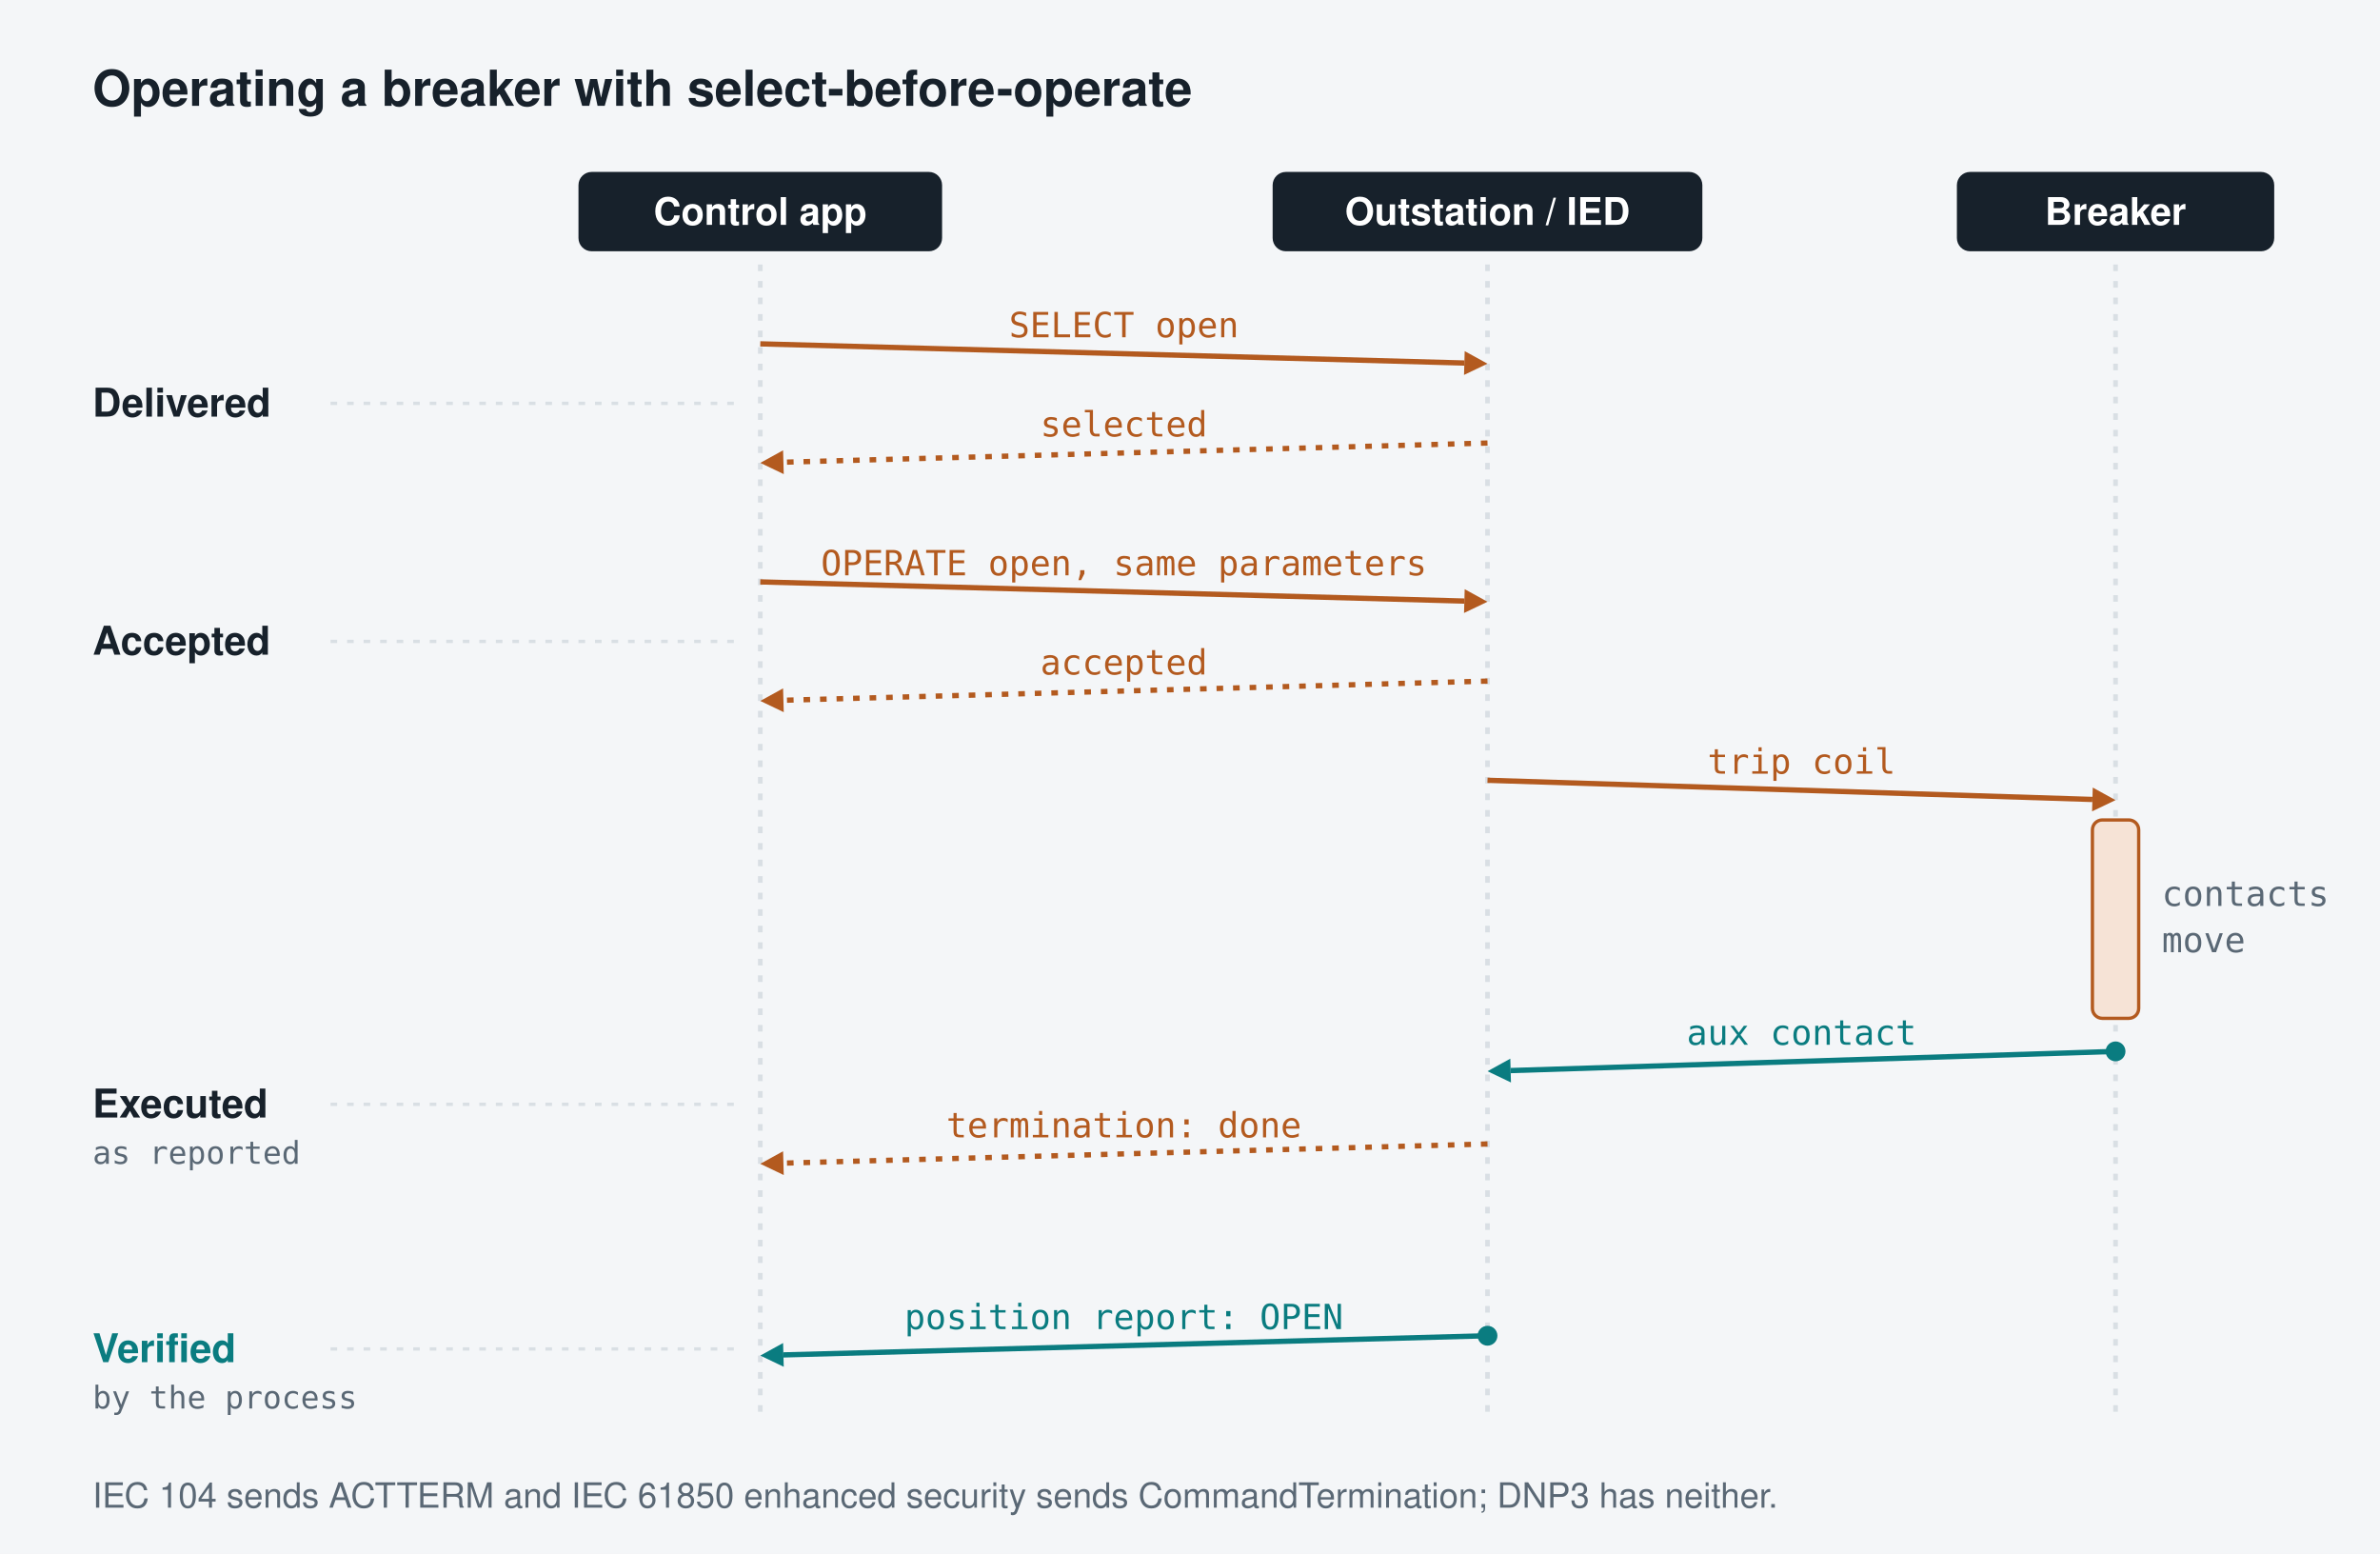
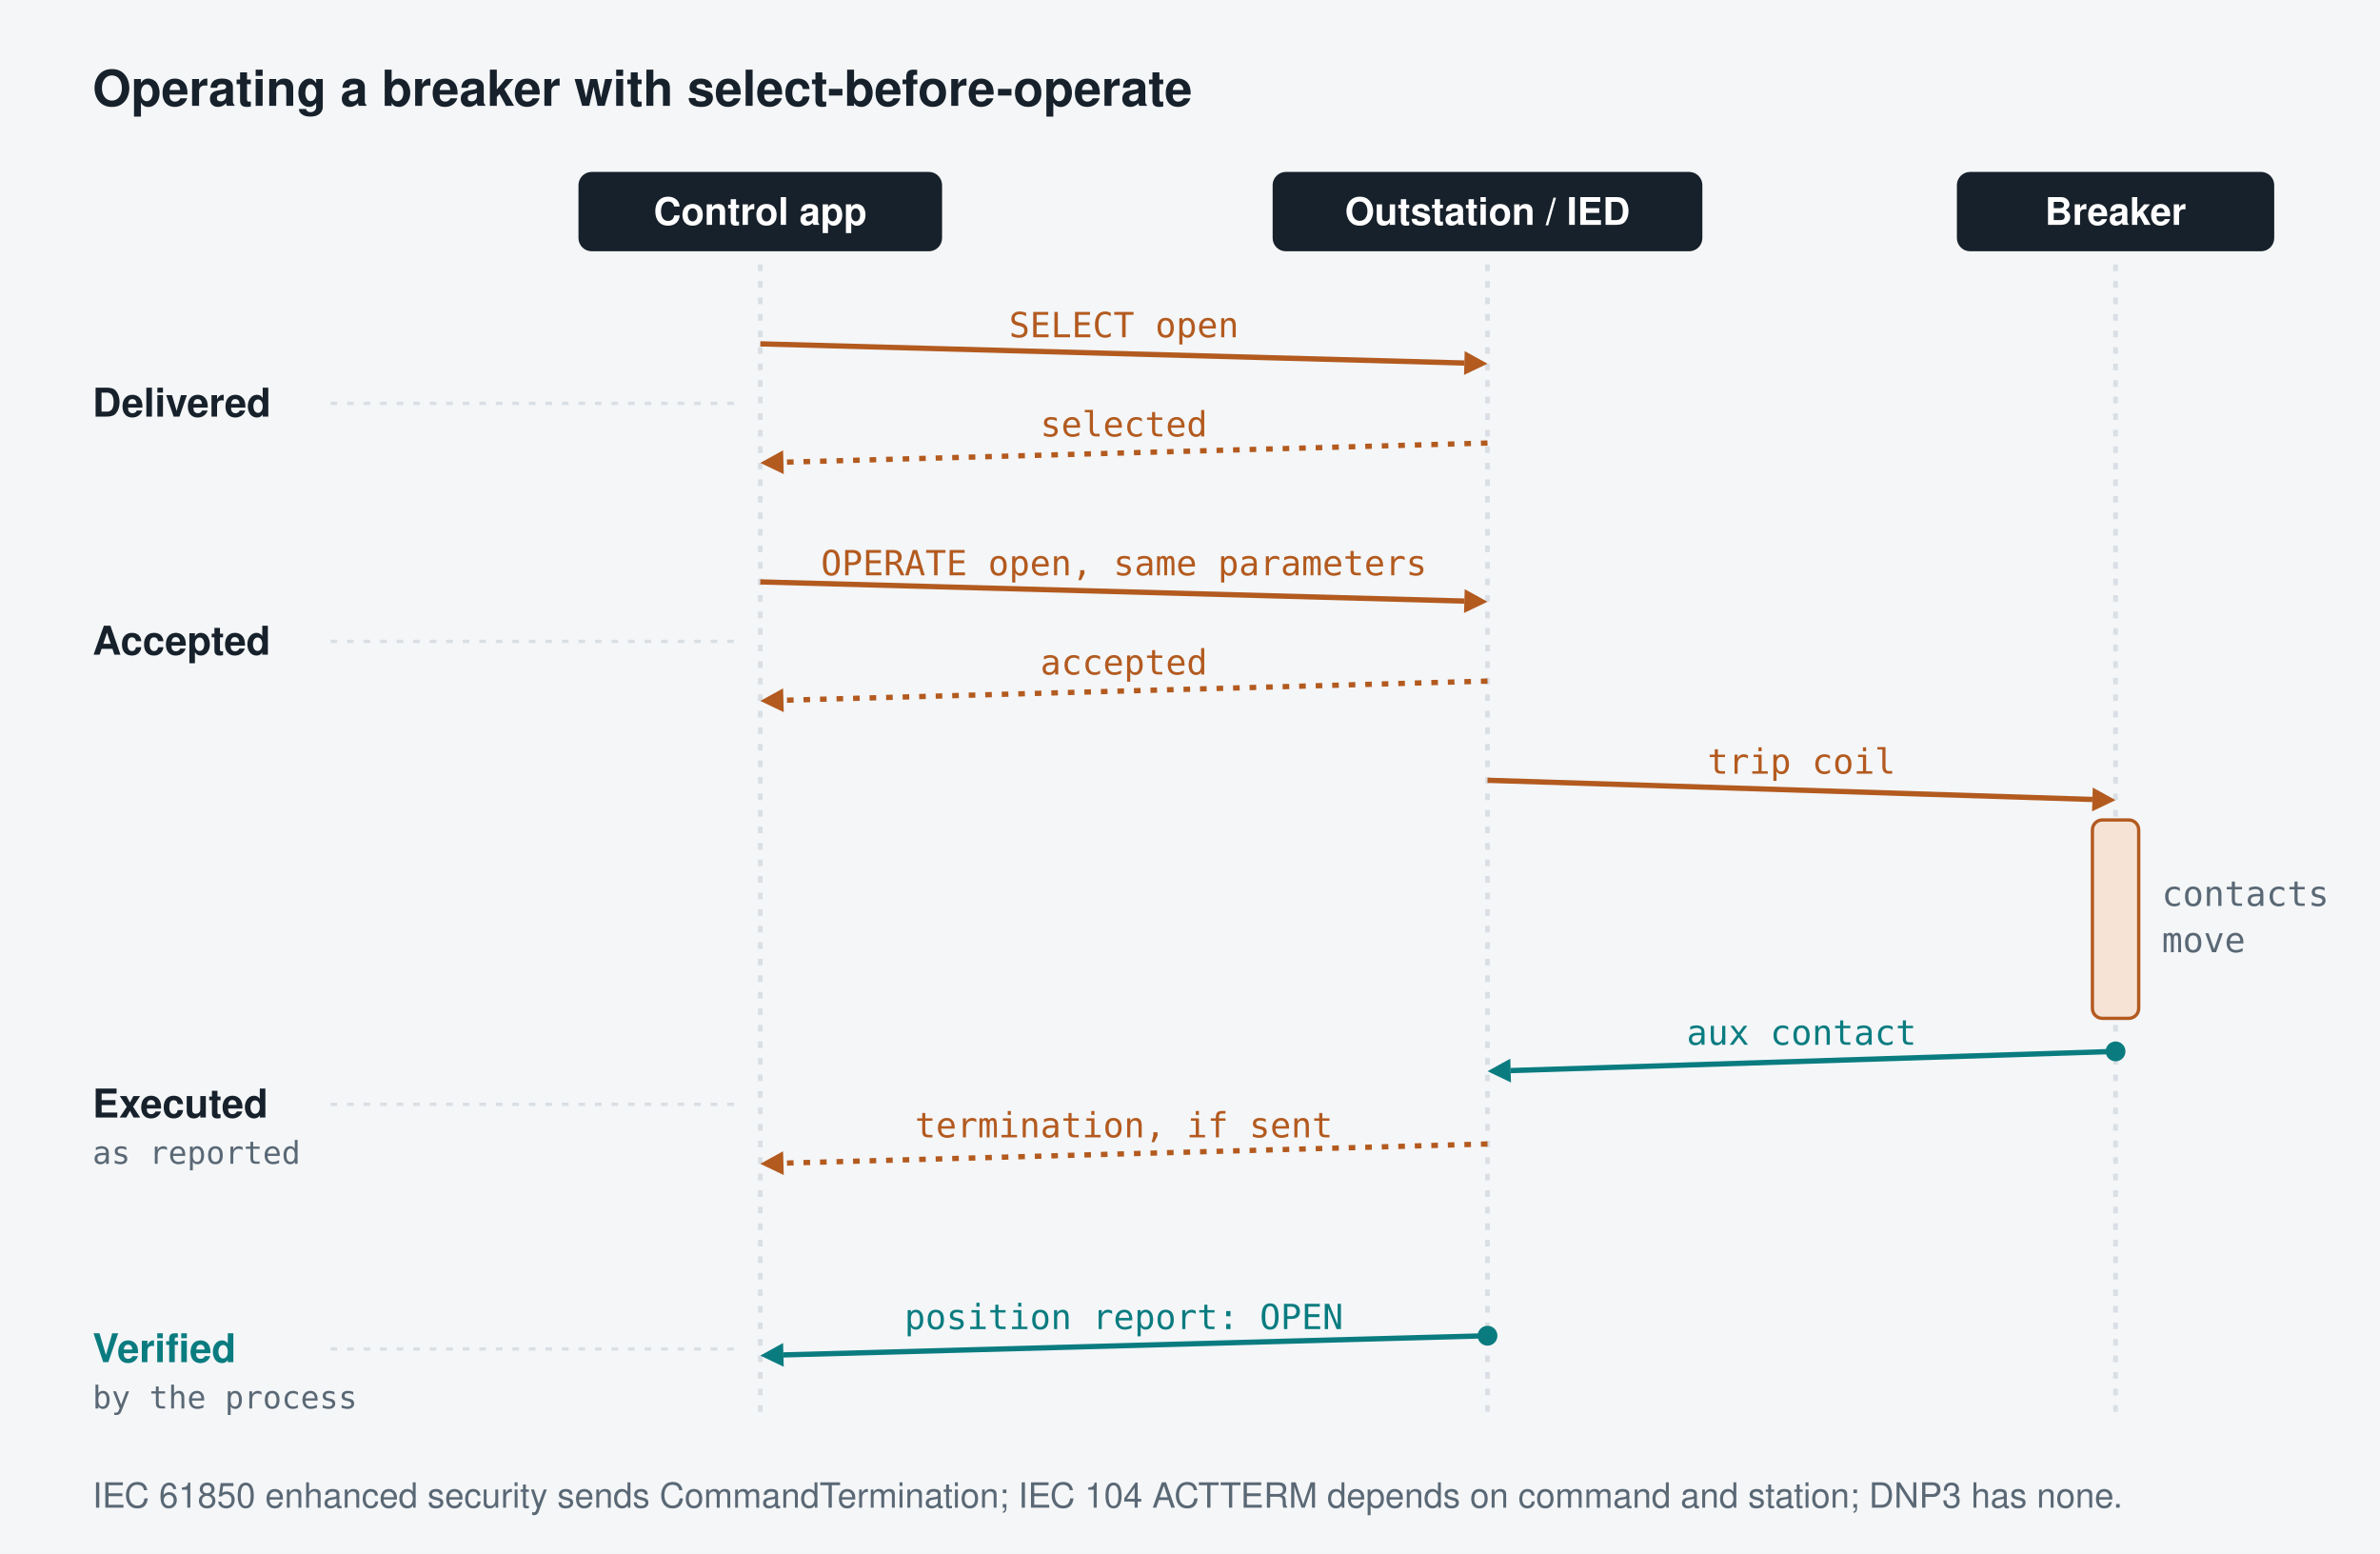
- <svg xmlns="http://www.w3.org/2000/svg" viewBox="0 0 720 470" width="720" height="470" font-family="IBM Plex Sans, Segoe UI, Helvetica, Arial, sans-serif" role="img" aria-label="A select-before-operate control of a breaker. The control application sends SELECT and the device confirms the selection; that shows the command was delivered. The application sends OPERATE with the same parameters and the device accepts it. The device energizes the trip coil and the contacts move over tens of milliseconds. The auxiliary contact reports the new position to the device. IEC 104 and IEC 61850 with enhanced security then send a termination message: the device reports execution. Finally a position report shows the breaker open: independent verification. DNP3 has no termination message, so it goes straight from accepted to the position event.">
+ <svg xmlns="http://www.w3.org/2000/svg" viewBox="0 0 720 470" width="720" height="470" font-family="IBM Plex Sans, Segoe UI, Helvetica, Arial, sans-serif" role="img" aria-label="A select-before-operate control of a breaker. The control application sends SELECT and the device confirms the selection; that shows the command was delivered. The application sends OPERATE with the same parameters and the device accepts it. The device energizes the trip coil and the contacts move over tens of milliseconds. The auxiliary contact reports the new position to the device. IEC 61850 with enhanced security then sends CommandTermination, and an IEC 104 station may send ACTTERM, depending on the command type and the station: the device reports execution as far as it knows. Finally a position report shows the breaker open: independent verification. DNP3 has no termination message, so it goes straight from accepted to the position event.">
  <rect width="720" height="470" fill="#F4F6F8" />
  <text x="28" y="32" font-size="15" font-weight="600" fill="#17212B" text-anchor="start" font-family="IBM Plex Sans, Segoe UI, Helvetica, Arial, sans-serif">Operating a breaker with select-before-operate</text>
  <rect x="175.0" y="52" width="110" height="24" rx="4" fill="#17212B" />
  <text x="230" y="68" font-size="11.5" font-weight="600" fill="#FFFFFF" text-anchor="middle" font-family="IBM Plex Sans, Segoe UI, Helvetica, Arial, sans-serif">Control app</text>
  <line x1="230" y1="80" x2="230" y2="430" stroke="#D9DFE4" stroke-width="1.4" stroke-linecap="butt" stroke-dasharray="2 3" />
  <rect x="385.0" y="52" width="130" height="24" rx="4" fill="#17212B" />
  <text x="450" y="68" font-size="11.5" font-weight="600" fill="#FFFFFF" text-anchor="middle" font-family="IBM Plex Sans, Segoe UI, Helvetica, Arial, sans-serif">Outstation / IED</text>
  <line x1="450" y1="80" x2="450" y2="430" stroke="#D9DFE4" stroke-width="1.4" stroke-linecap="butt" stroke-dasharray="2 3" />
  <rect x="592.0" y="52" width="96" height="24" rx="4" fill="#17212B" />
  <text x="640" y="68" font-size="11.5" font-weight="600" fill="#FFFFFF" text-anchor="middle" font-family="IBM Plex Sans, Segoe UI, Helvetica, Arial, sans-serif">Breaker</text>
  <line x1="640" y1="80" x2="640" y2="430" stroke="#D9DFE4" stroke-width="1.4" stroke-linecap="butt" stroke-dasharray="2 3" />
  <line x1="230" y1="104" x2="443.0" y2="109.8" stroke="#B35A1F" stroke-width="1.6" />
  <polygon points="450,110 442.9,113.4 443.1,106.2" fill="#B35A1F" />
  <text x="340.0" y="102.0" font-size="10.5" font-weight="400" fill="#B35A1F" text-anchor="middle" font-family="IBM Plex Mono, SFMono-Regular, Consolas, monospace">SELECT  open</text>
  <line x1="450" y1="134" x2="237.0" y2="139.8" stroke="#B35A1F" stroke-width="1.6" stroke-dasharray="2 3" />
  <polygon points="230,140 236.9,136.2 237.1,143.4" fill="#B35A1F" />
  <text x="340.0" y="132.0" font-size="10.5" font-weight="400" fill="#B35A1F" text-anchor="middle" font-family="IBM Plex Mono, SFMono-Regular, Consolas, monospace">selected</text>
  <line x1="230" y1="176" x2="443.0" y2="181.8" stroke="#B35A1F" stroke-width="1.6" />
  <polygon points="450,182 442.9,185.4 443.1,178.2" fill="#B35A1F" />
  <text x="340.0" y="174.0" font-size="10.5" font-weight="400" fill="#B35A1F" text-anchor="middle" font-family="IBM Plex Mono, SFMono-Regular, Consolas, monospace">OPERATE  open, same parameters</text>
  <line x1="450" y1="206" x2="237.0" y2="211.8" stroke="#B35A1F" stroke-width="1.6" stroke-dasharray="2 3" />
  <polygon points="230,212 236.9,208.2 237.1,215.4" fill="#B35A1F" />
  <text x="340.0" y="204.0" font-size="10.5" font-weight="400" fill="#B35A1F" text-anchor="middle" font-family="IBM Plex Mono, SFMono-Regular, Consolas, monospace">accepted</text>
  <line x1="450" y1="236" x2="633.0" y2="241.8" stroke="#B35A1F" stroke-width="1.6" />
  <polygon points="640,242 632.9,245.4 633.1,238.2" fill="#B35A1F" />
  <text x="545.0" y="234.0" font-size="10.5" font-weight="400" fill="#B35A1F" text-anchor="middle" font-family="IBM Plex Mono, SFMono-Regular, Consolas, monospace">trip coil</text>
  <rect x="633" y="248" width="14" height="60" rx="3" fill="#F6E3D6" stroke="#B35A1F" stroke-width="1" />
  <text x="654" y="274" font-size="10.5" font-weight="400" fill="#5A6875" text-anchor="start" font-family="IBM Plex Mono, SFMono-Regular, Consolas, monospace">contacts</text>
  <text x="654" y="288" font-size="10.5" font-weight="400" fill="#5A6875" text-anchor="start" font-family="IBM Plex Mono, SFMono-Regular, Consolas, monospace">move</text>
  <line x1="640" y1="318" x2="457.0" y2="323.8" stroke="#0A7C80" stroke-width="1.6" />
  <polygon points="450,324 456.9,320.2 457.1,327.4" fill="#0A7C80" />
  <circle cx="640" cy="318" r="3" fill="#0A7C80" />
  <text x="545.0" y="316.0" font-size="10.5" font-weight="400" fill="#0A7C80" text-anchor="middle" font-family="IBM Plex Mono, SFMono-Regular, Consolas, monospace">aux contact</text>
  <line x1="450" y1="346" x2="237.0" y2="351.8" stroke="#B35A1F" stroke-width="1.6" stroke-dasharray="2 3" />
  <polygon points="230,352 236.9,348.2 237.1,355.4" fill="#B35A1F" />
-   <text x="340.0" y="344.0" font-size="10.5" font-weight="400" fill="#B35A1F" text-anchor="middle" font-family="IBM Plex Mono, SFMono-Regular, Consolas, monospace">termination: done</text>
+   <text x="340.0" y="344.0" font-size="10.5" font-weight="400" fill="#B35A1F" text-anchor="middle" font-family="IBM Plex Mono, SFMono-Regular, Consolas, monospace">termination, if sent</text>
  <line x1="450" y1="404" x2="237.0" y2="409.8" stroke="#0A7C80" stroke-width="1.6" />
  <polygon points="230,410 236.9,406.2 237.1,413.4" fill="#0A7C80" />
  <circle cx="450" cy="404" r="3" fill="#0A7C80" />
  <text x="340.0" y="402.0" font-size="10.5" font-weight="400" fill="#0A7C80" text-anchor="middle" font-family="IBM Plex Mono, SFMono-Regular, Consolas, monospace">position report: OPEN</text>
  <text x="28" y="126" font-size="12" font-weight="600" fill="#17212B" text-anchor="start" font-family="IBM Plex Sans, Segoe UI, Helvetica, Arial, sans-serif">Delivered</text>
  <line x1="100" y1="122" x2="222" y2="122" stroke="#D9DFE4" stroke-width="1" stroke-linecap="butt" stroke-dasharray="2 3" />
  <text x="28" y="198" font-size="12" font-weight="600" fill="#17212B" text-anchor="start" font-family="IBM Plex Sans, Segoe UI, Helvetica, Arial, sans-serif">Accepted</text>
  <line x1="100" y1="194" x2="222" y2="194" stroke="#D9DFE4" stroke-width="1" stroke-linecap="butt" stroke-dasharray="2 3" />
  <text x="28" y="338" font-size="12" font-weight="600" fill="#17212B" text-anchor="start" font-family="IBM Plex Sans, Segoe UI, Helvetica, Arial, sans-serif">Executed</text>
  <line x1="100" y1="334" x2="222" y2="334" stroke="#D9DFE4" stroke-width="1" stroke-linecap="butt" stroke-dasharray="2 3" />
  <text x="28" y="412" font-size="12" font-weight="600" fill="#0A7C80" text-anchor="start" font-family="IBM Plex Sans, Segoe UI, Helvetica, Arial, sans-serif">Verified</text>
  <line x1="100" y1="408" x2="222" y2="408" stroke="#D9DFE4" stroke-width="1" stroke-linecap="butt" stroke-dasharray="2 3" />
  <text x="28" y="352" font-size="9.5" font-weight="400" fill="#5A6875" text-anchor="start" font-family="IBM Plex Mono, SFMono-Regular, Consolas, monospace">as reported</text>
  <text x="28" y="426" font-size="9.5" font-weight="400" fill="#5A6875" text-anchor="start" font-family="IBM Plex Mono, SFMono-Regular, Consolas, monospace">by the process</text>
-   <text x="28" y="456" font-size="10.5" font-weight="400" fill="#5A6875" text-anchor="start" font-family="IBM Plex Sans, Segoe UI, Helvetica, Arial, sans-serif">IEC 104 sends ACTTERM and IEC 61850 enhanced security sends CommandTermination; DNP3 has neither.</text>
+   <text x="28" y="456" font-size="10.5" font-weight="400" fill="#5A6875" text-anchor="start" font-family="IBM Plex Sans, Segoe UI, Helvetica, Arial, sans-serif">IEC 61850 enhanced security sends CommandTermination; IEC 104 ACTTERM depends on command and station; DNP3 has none.</text>
</svg>
